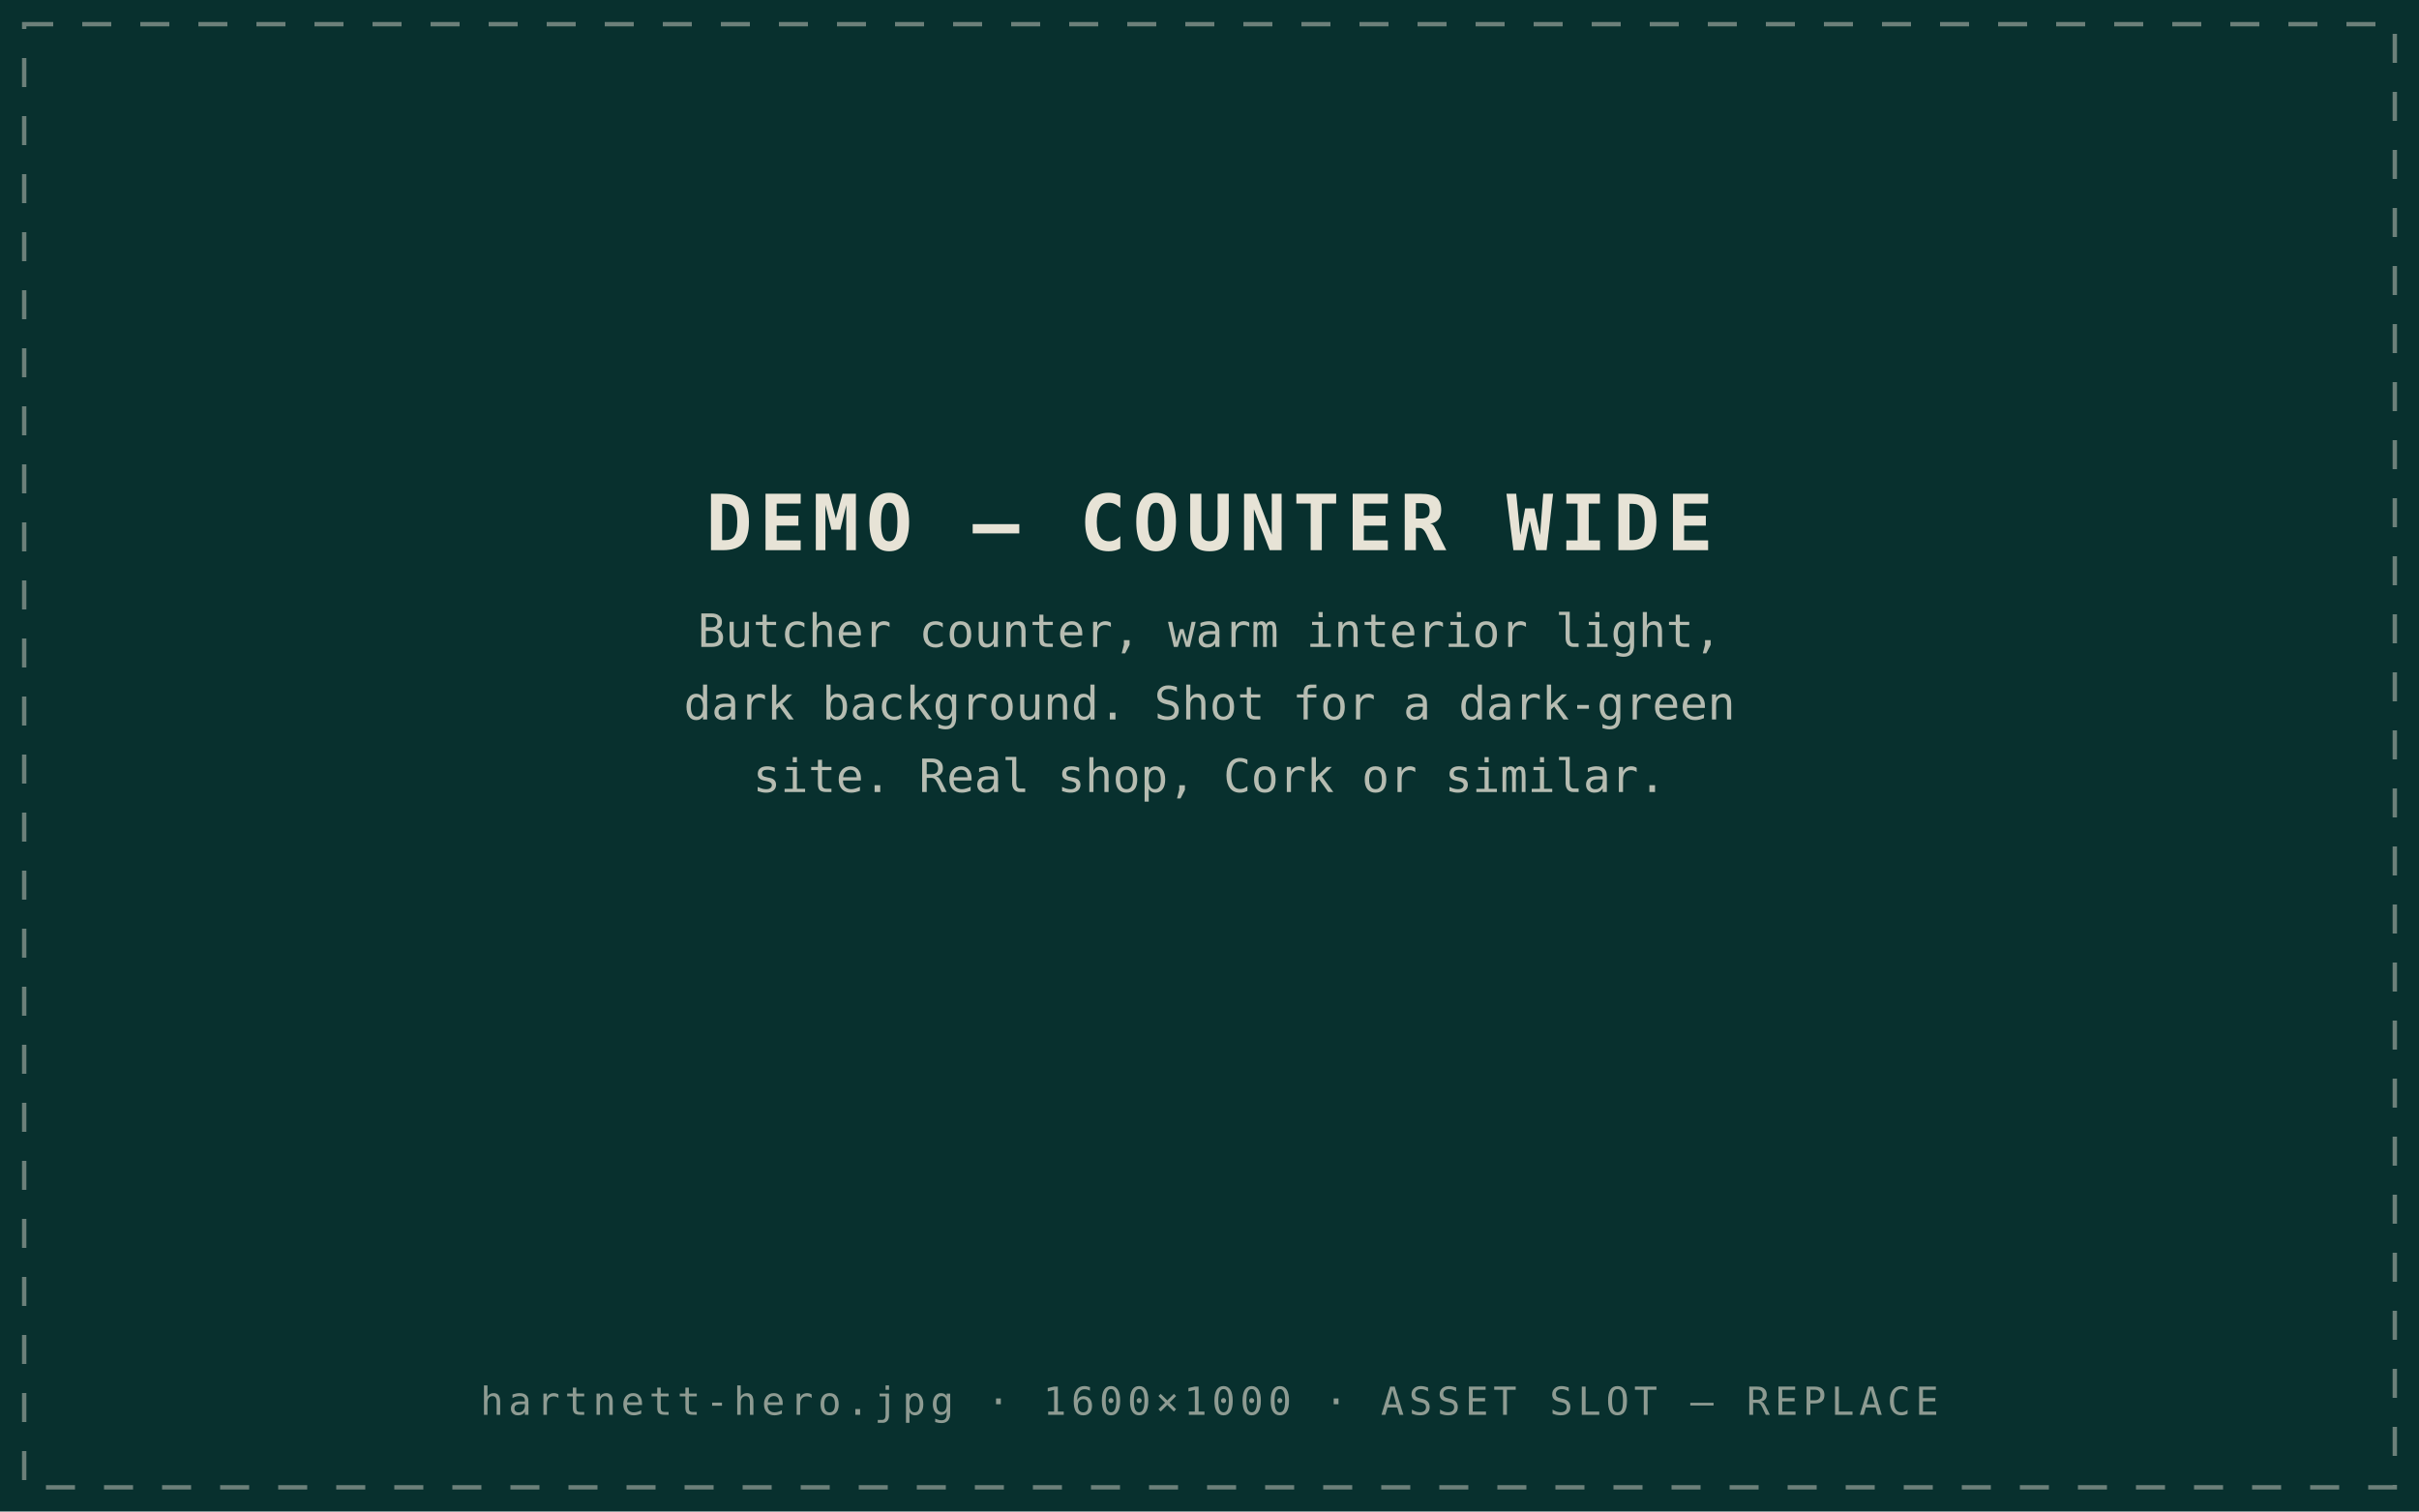
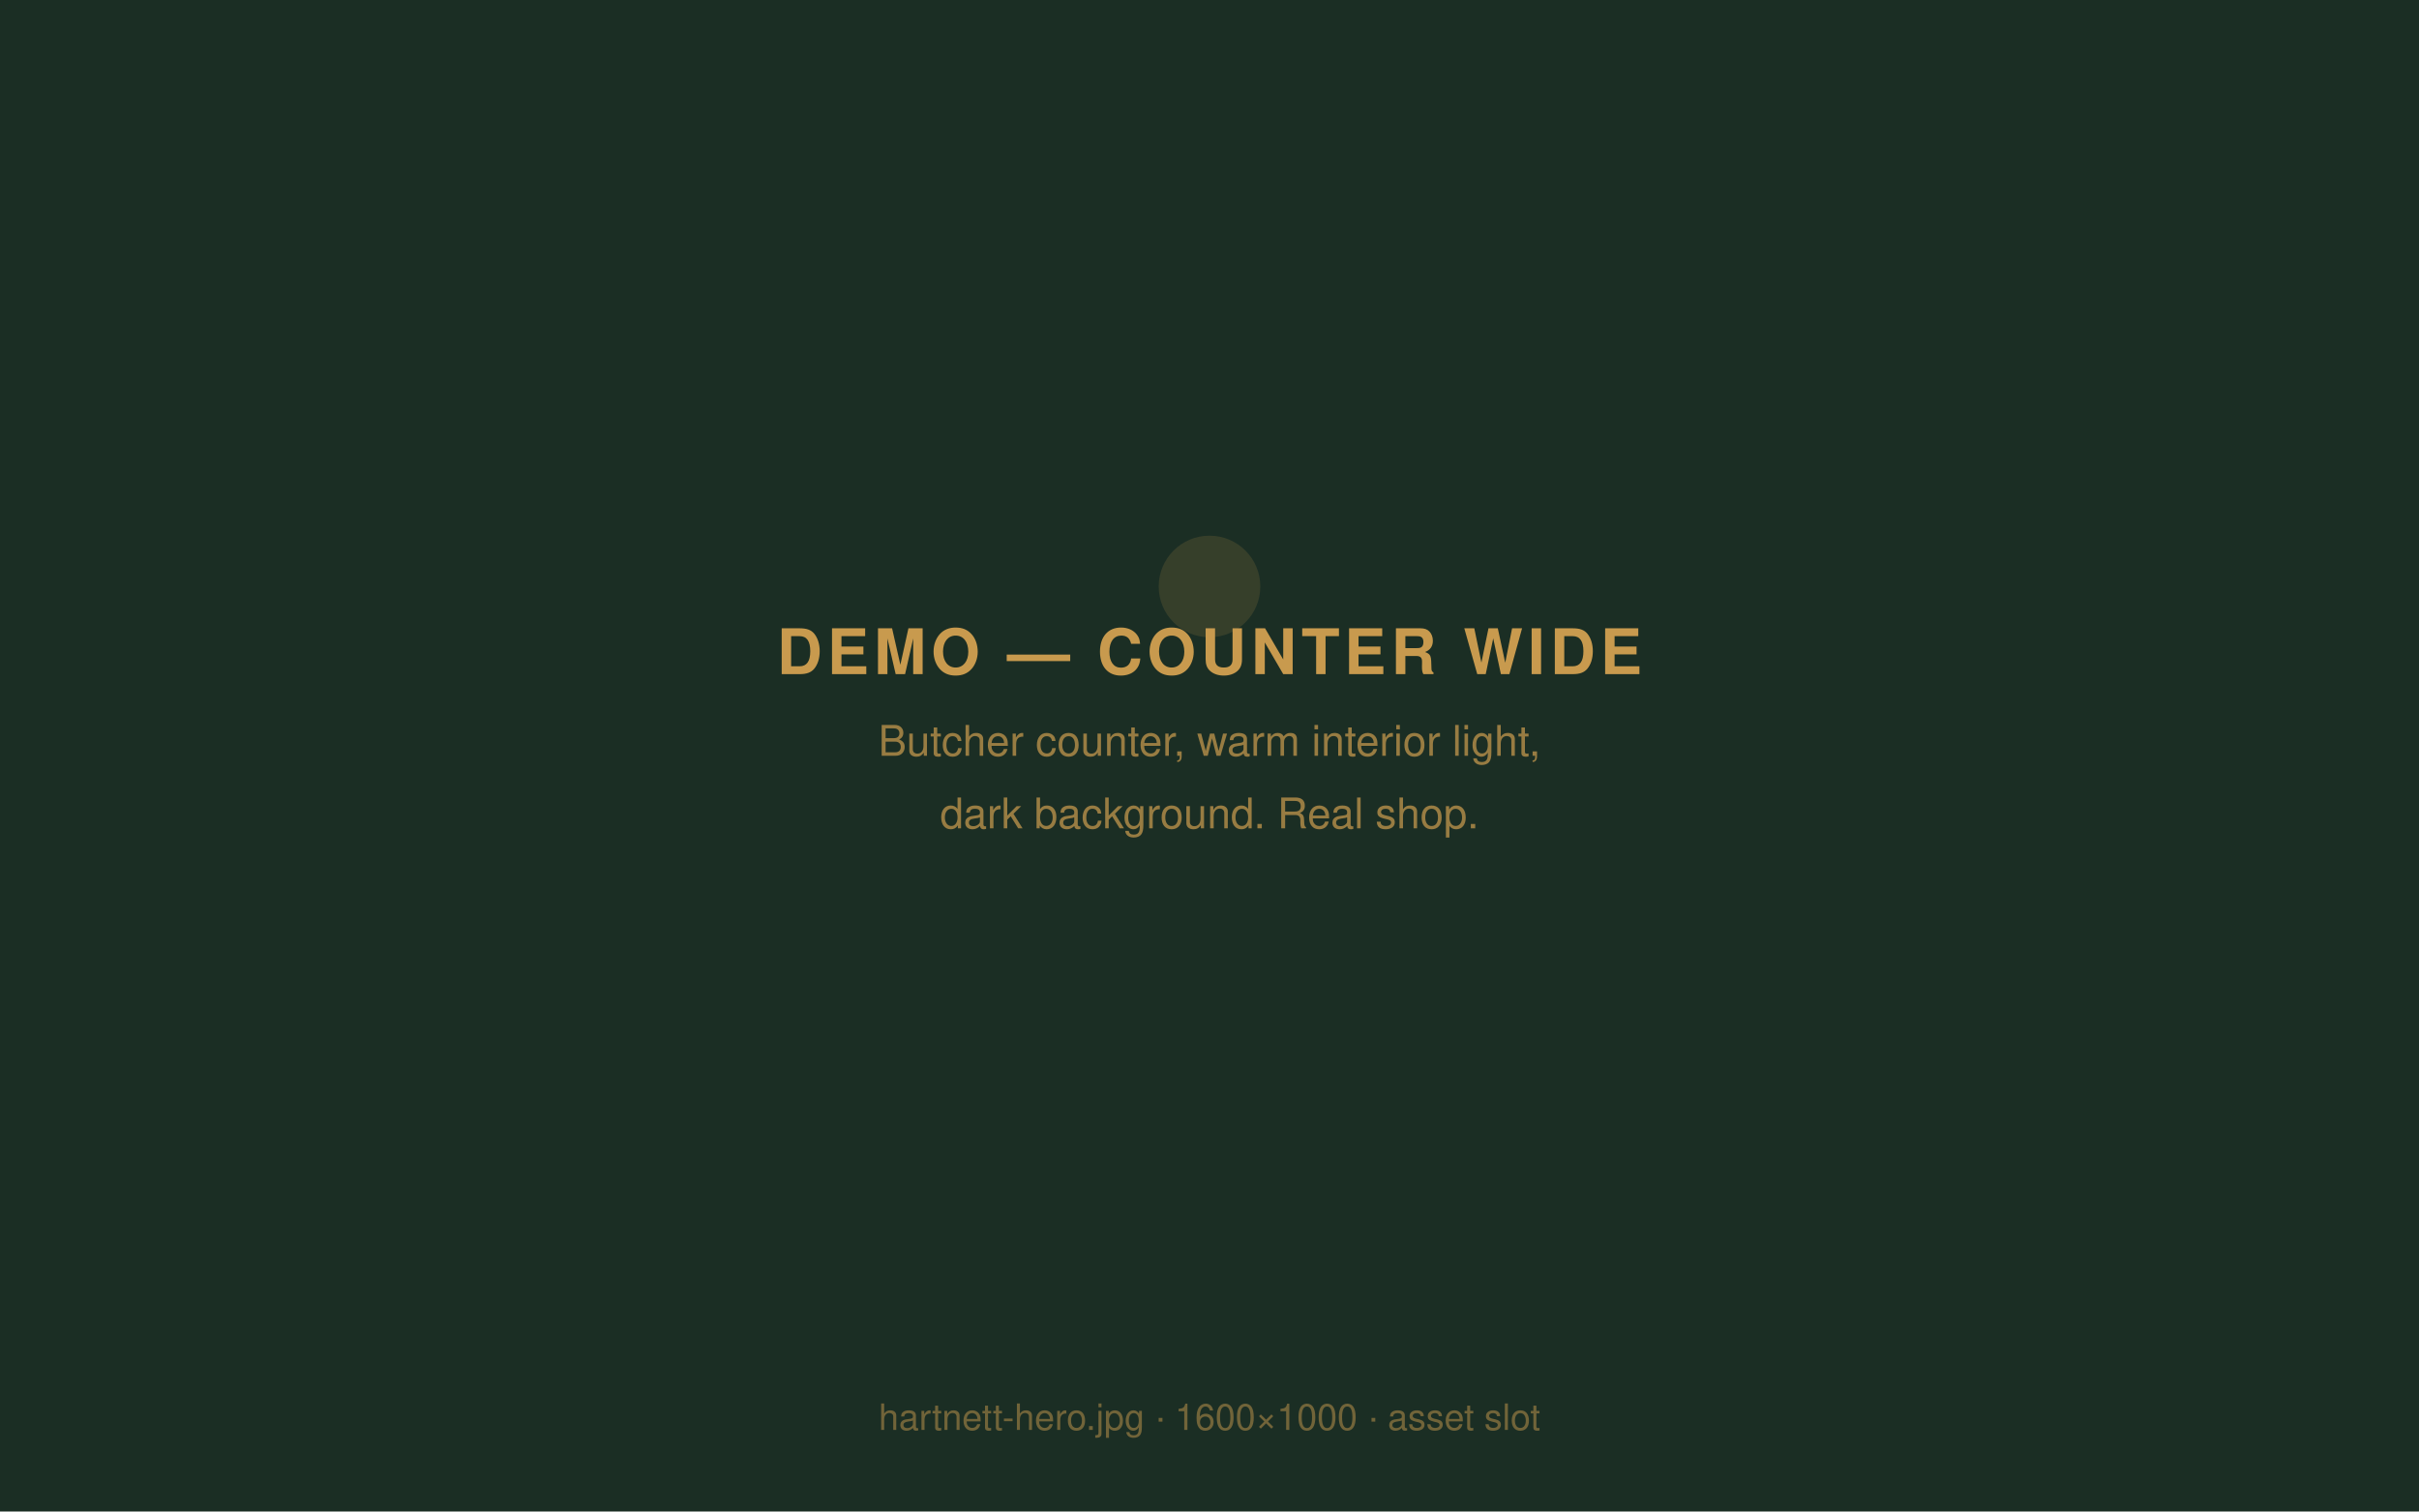
<svg xmlns="http://www.w3.org/2000/svg" viewBox="0 0 1600 1000" width="1600" height="1000" role="img" aria-label="DEMO — COUNTER WIDE placeholder">
-   <rect width="1600" height="1000" fill="#08302E" />
-   <rect x="16" y="16" width="1568" height="968" fill="none" stroke="#E7E3D6" stroke-width="2.88" stroke-dasharray="19.2 19.2" opacity="0.45" />
-   <g font-family="ui-monospace, 'IBM Plex Mono', Menlo, Consolas, monospace" fill="#E7E3D6" text-anchor="middle">
-     <text x="800" y="364" font-size="51.2" letter-spacing="4.48" font-weight="600">DEMO — COUNTER WIDE</text>
-     <text x="800" y="428" font-size="30.4" opacity="0.78">Butcher counter, warm interior light,</text>
-     <text x="800" y="476" font-size="30.4" opacity="0.78">dark background. Shot for a dark-green</text>
-     <text x="800" y="524" font-size="30.4" opacity="0.78">site. Real shop, Cork or similar.</text>
-     <text x="800" y="936" font-size="25.6" letter-spacing="3.20" opacity="0.6">hartnett-hero.jpg · 1600×1000 · ASSET SLOT — REPLACE</text>
+   <rect width="1600" height="1000" fill="#1B2E24" />
+   <g fill="#C89A4E" text-anchor="middle" font-family="ui-sans-serif, -apple-system, Segoe UI, Helvetica, Arial, sans-serif">
+     <circle cx="800" cy="388" r="33.6" fill="#C89A4E" opacity="0.16" />
+     <text x="800" y="446" font-size="41.6" font-weight="700" letter-spacing="3.20">DEMO — COUNTER WIDE</text>
+     <text x="800" y="500" font-size="28.0" opacity="0.72">Butcher counter, warm interior light,</text>
+     <text x="800" y="548" font-size="28.0" opacity="0.72">dark background. Real shop.</text>
+     <text x="800" y="946" font-size="24.0" opacity="0.5">hartnett-hero.jpg · 1600×1000 · asset slot</text>
  </g>
</svg>
